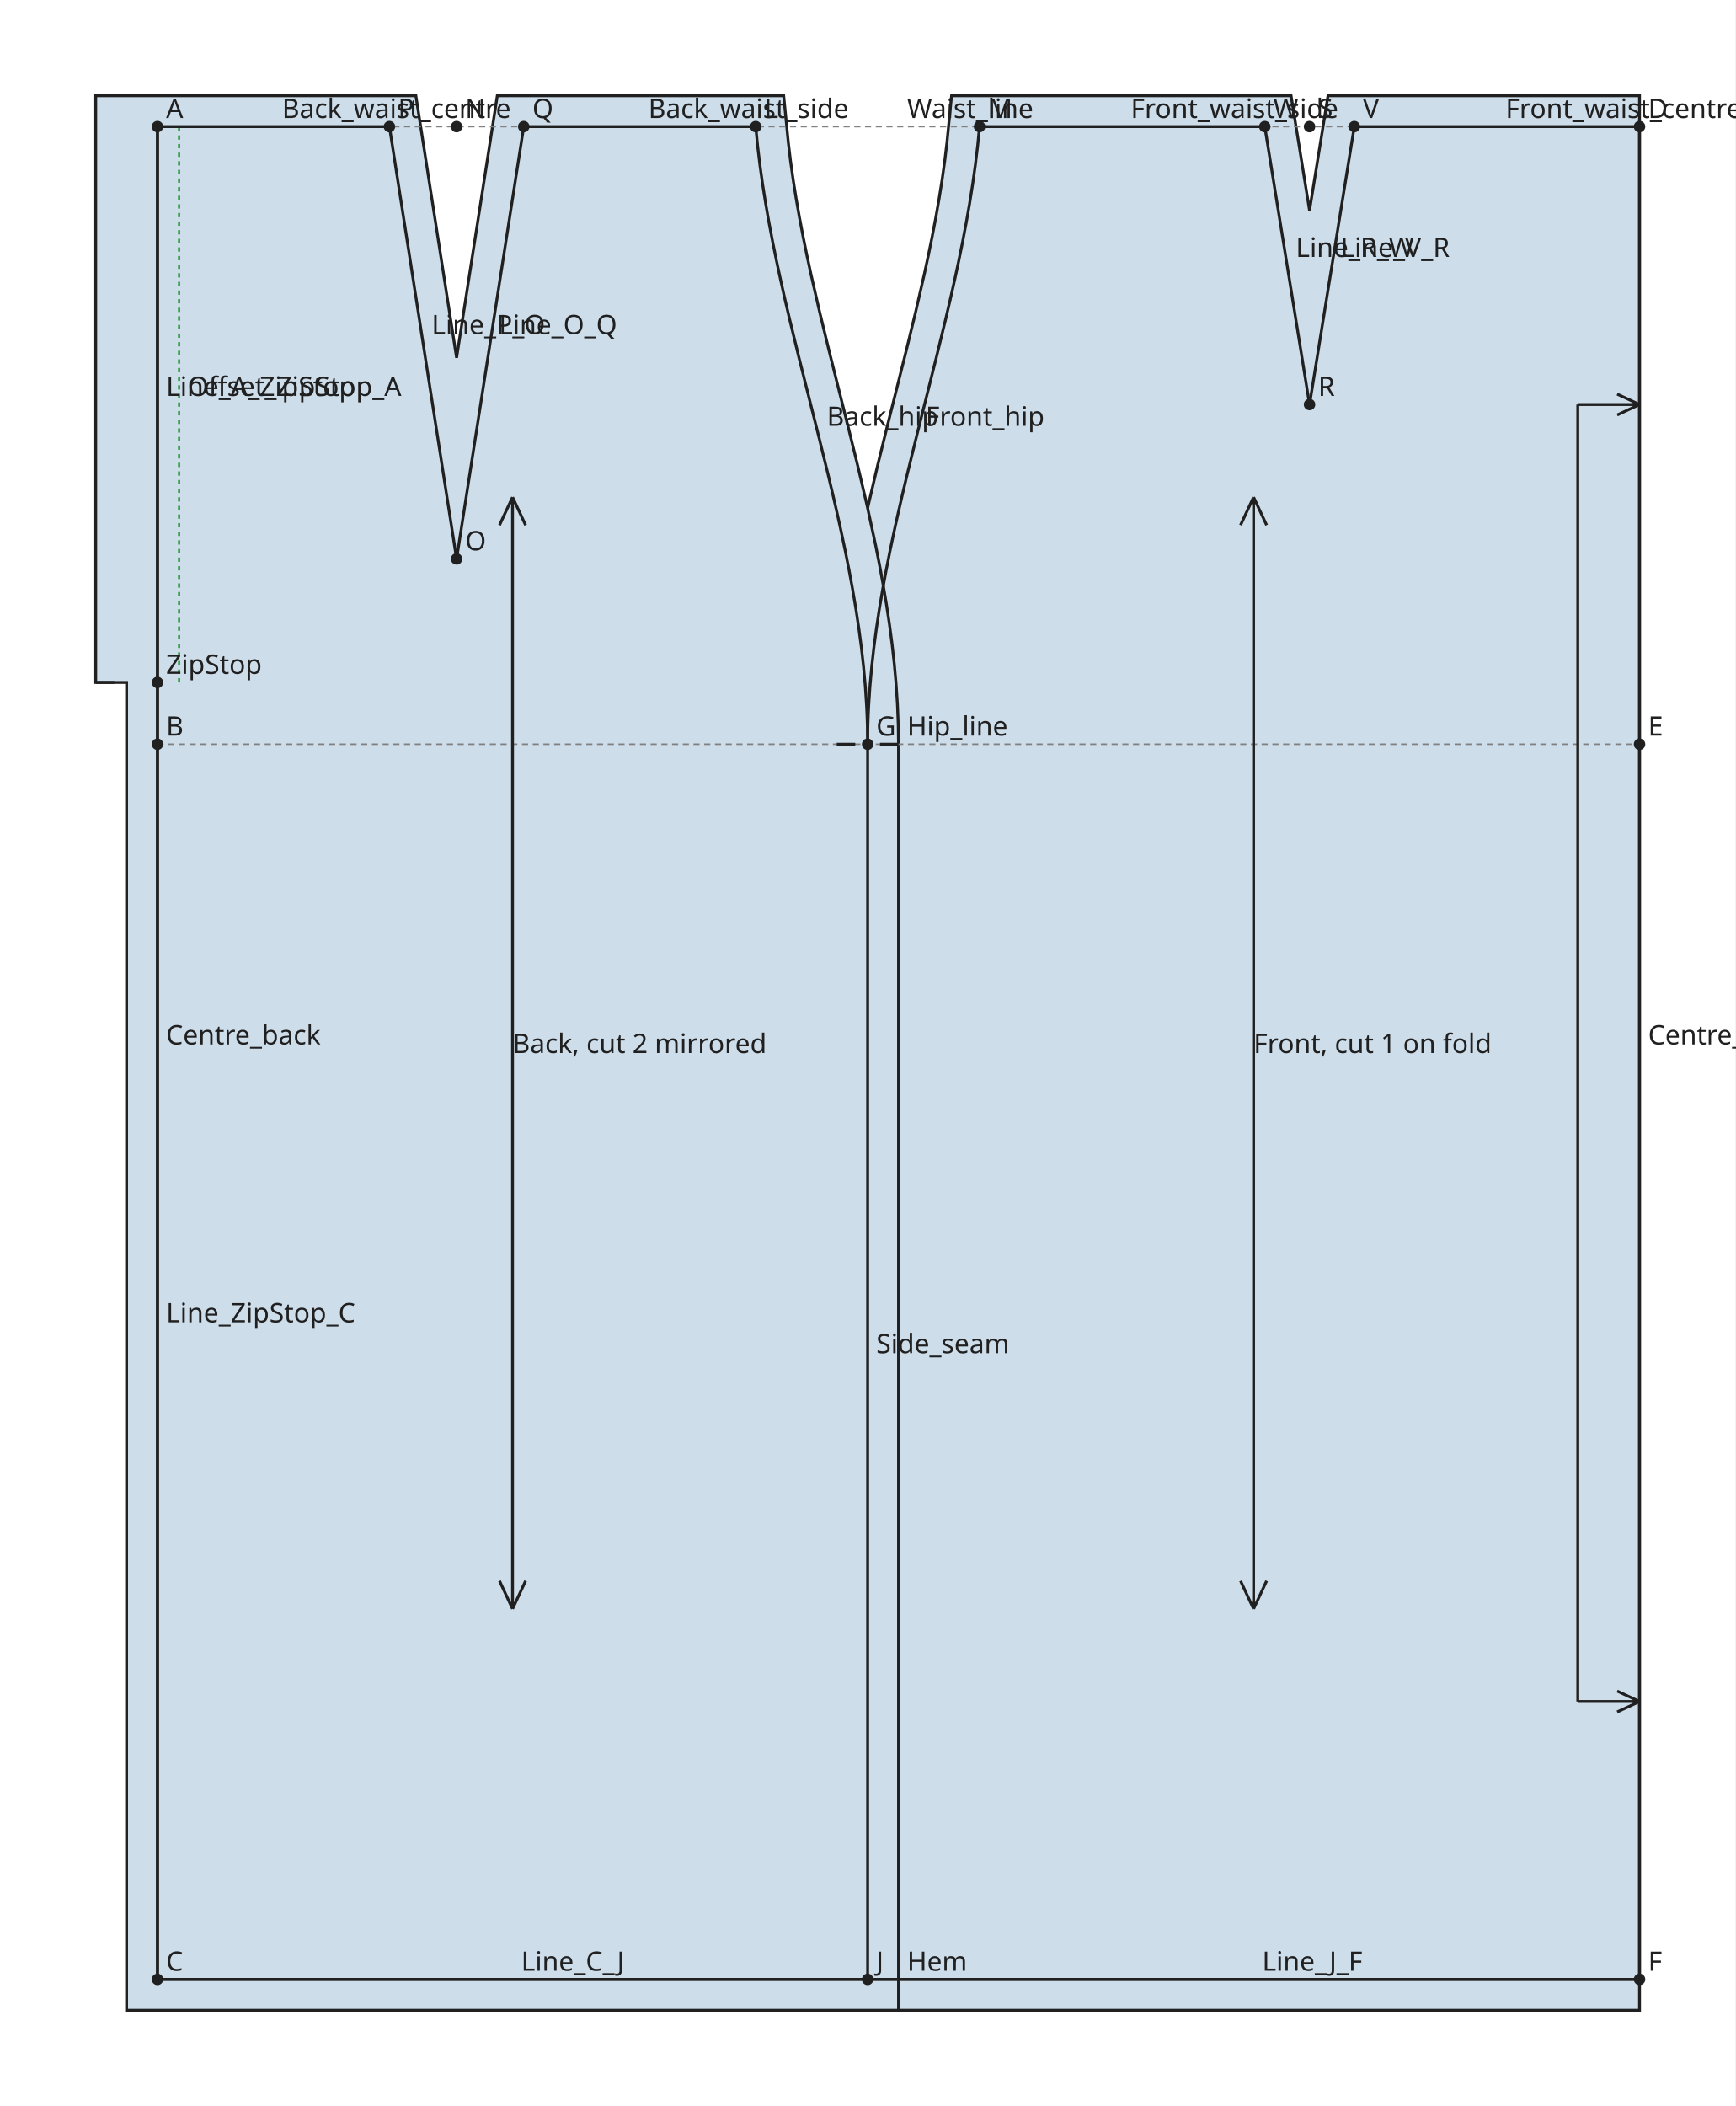
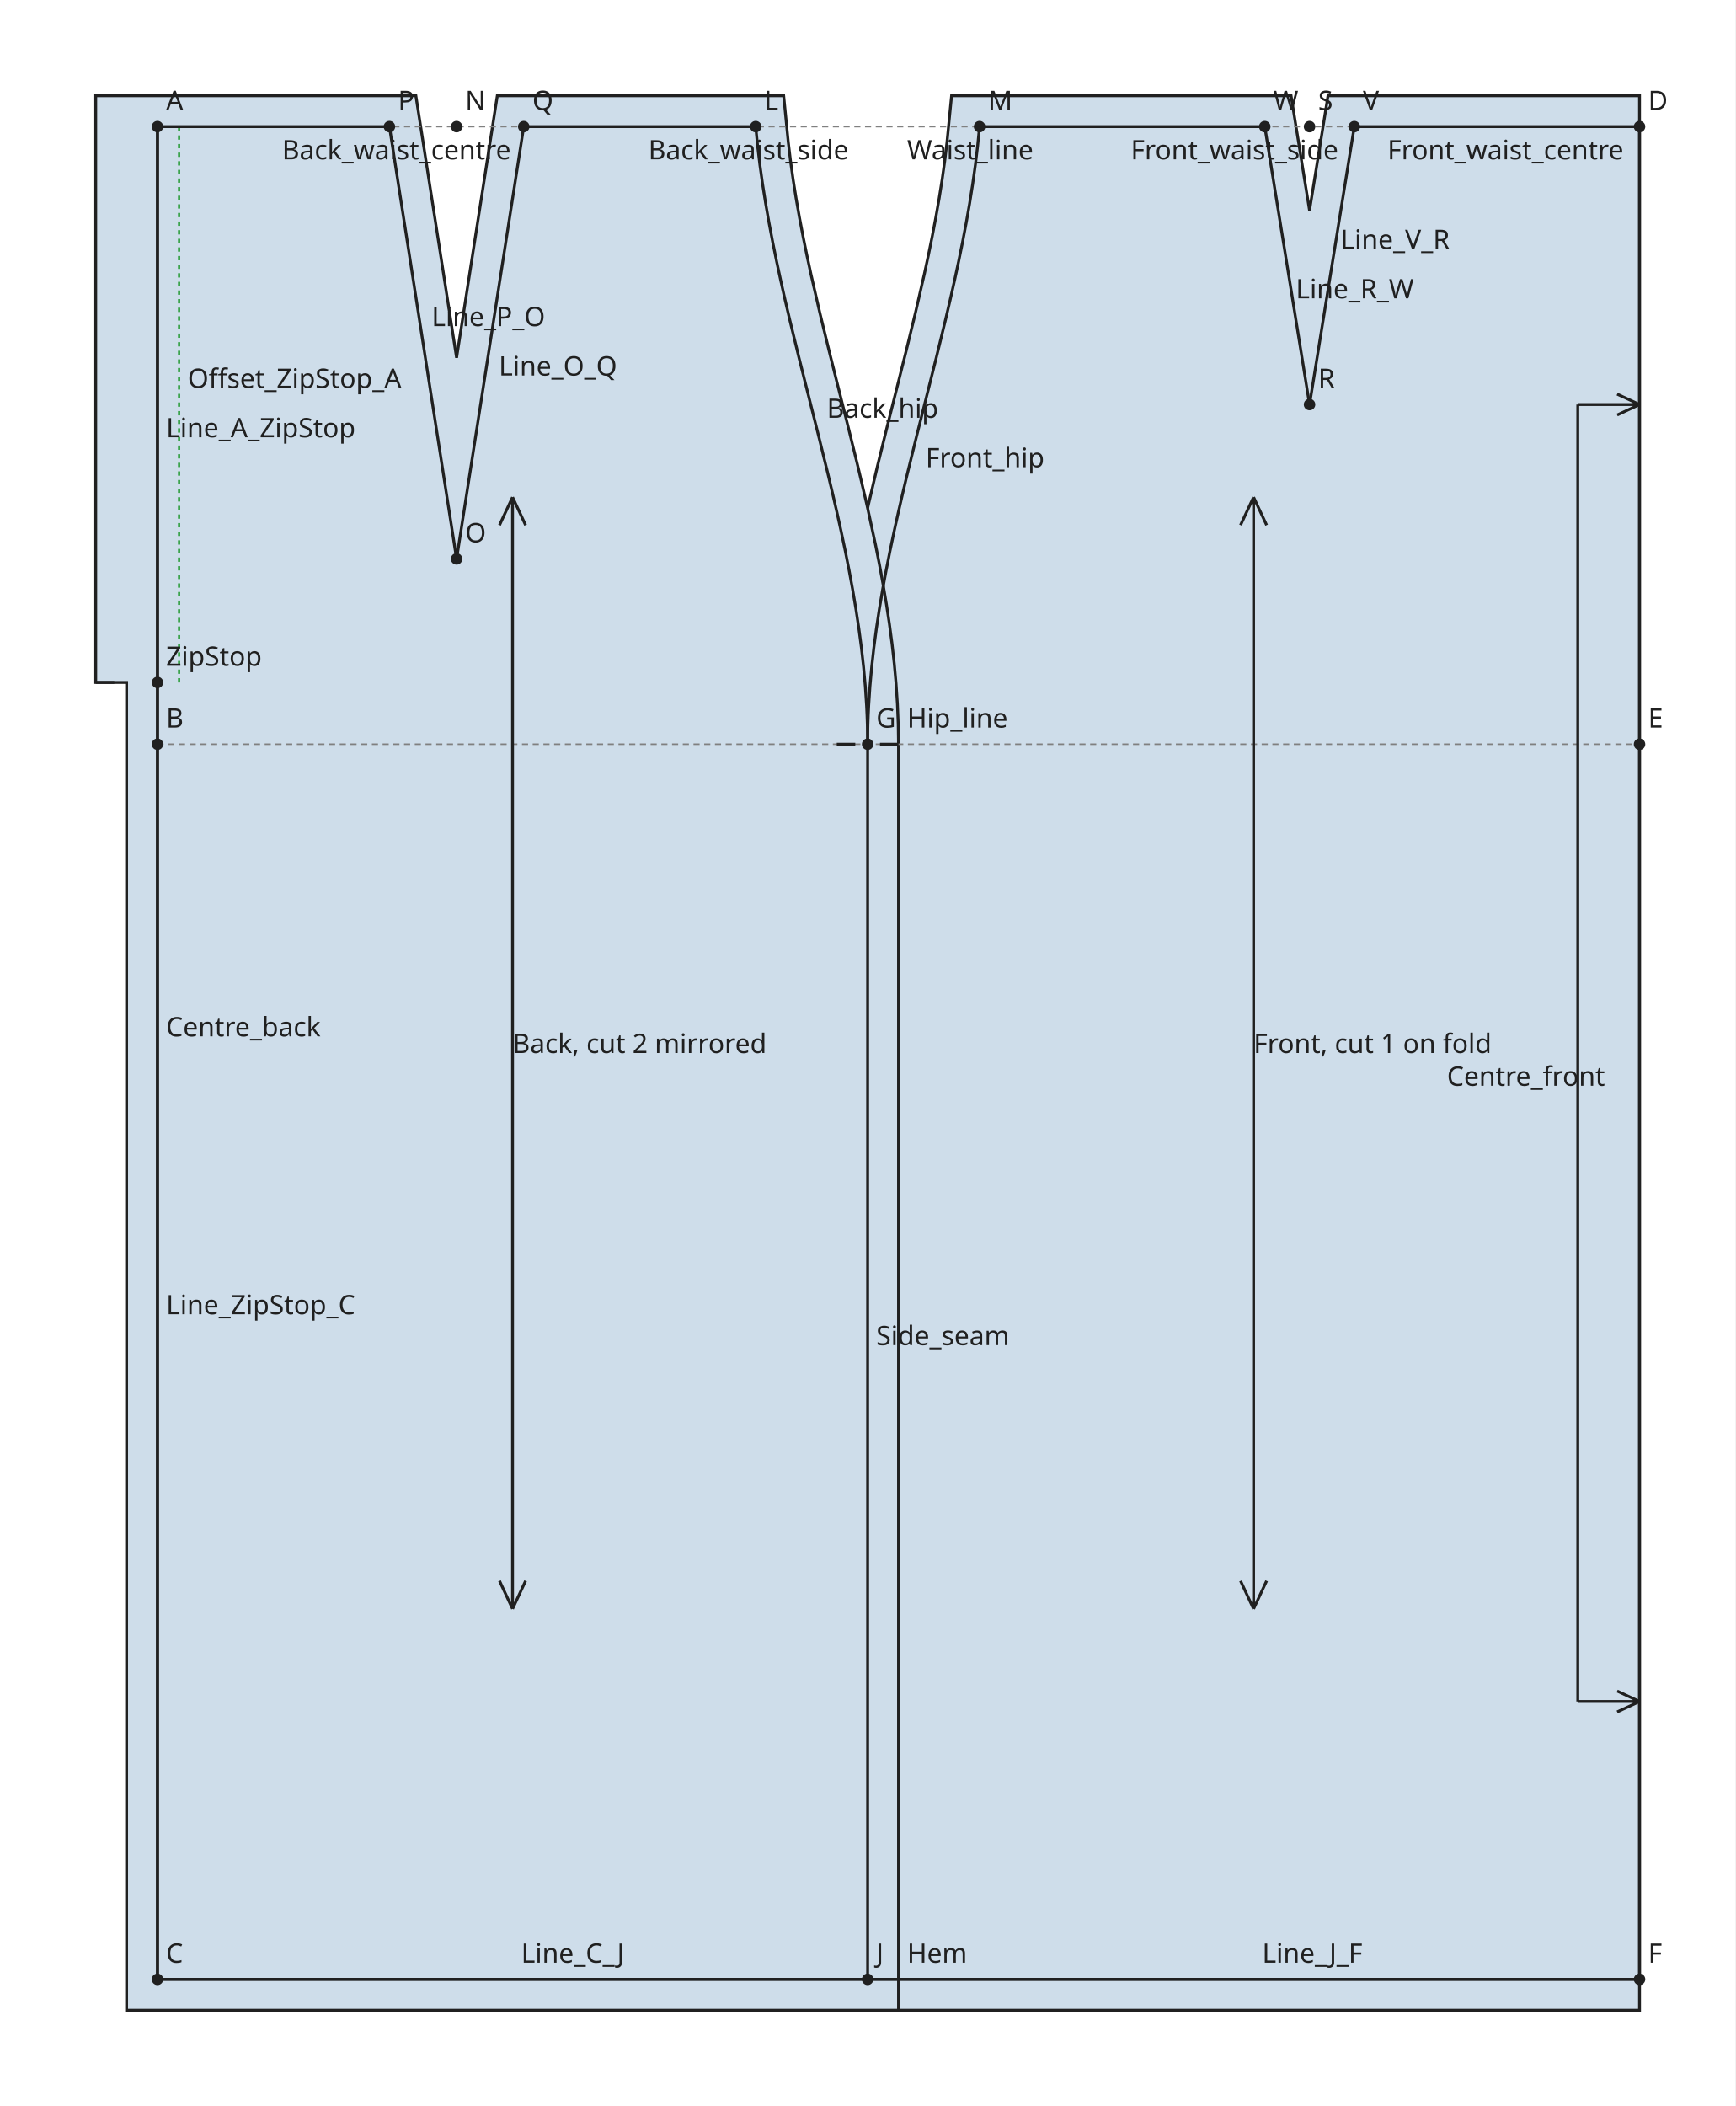
<svg xmlns="http://www.w3.org/2000/svg" width="562mm" height="682mm" viewBox="-51 -41 562 682">
  <rect x="-51" y="-41" width="562" height="682" fill="#ffffff" />
  <path data-id="47" data-name="Front" d="M 367.143 -10 L 373.125 27.129 L 379.107 -10 L 480 -10 L 480 610 L 220 610 L 220 199.93 L 220.09 193.475 L 220.357 186.962 L 220.787 180.466 L 221.369 173.986 L 222.093 167.522 L 222.946 161.075 L 223.918 154.644 L 224.998 148.229 L 226.176 141.831 L 227.444 135.423 L 230.181 122.739 L 233.144 110.084 L 236.241 97.493 L 242.528 72.453 L 245.535 60.086 L 248.365 47.753 L 249.689 41.599 L 250.931 35.492 L 252.095 29.364 L 253.156 23.302 L 254.123 17.2 L 254.97 11.154 L 255.694 5.129 L 257.189 -10 Z" fill="#ceddea" stroke="#202020" stroke-width="0.93" />
  <path data-id="46" data-name="Back" d="M 83.691 -10 L 96.875 74.862 L 110.059 -10 L 202.811 -10 L 204.305 5.129 L 205.029 11.154 L 205.876 17.2 L 206.843 23.302 L 207.904 29.364 L 209.068 35.492 L 210.31 41.599 L 211.634 47.753 L 214.464 60.086 L 217.472 72.453 L 223.759 97.493 L 226.856 110.084 L 229.819 122.739 L 232.556 135.423 L 233.824 141.831 L 235.002 148.229 L 236.082 154.644 L 237.054 161.075 L 237.907 167.522 L 238.631 173.986 L 239.213 180.466 L 239.643 186.962 L 239.91 193.475 L 240 199.93 L 240 610 L -10 610 L -10 180 L -20 180 L -20 -10 Z" fill="#ceddea" stroke="#202020" stroke-width="0.93" />
  <path data-id="14" data-name="Waist_line" d="M 0 0 L 480 0" fill="none" stroke="#808080" stroke-width="0.496" stroke-dasharray="1.984 1.488" />
-   <text x="242.79" y="-2.79" font-family="sans-serif" font-size="8.68" fill="#202020">Waist_line</text>
  <path data-id="16" data-name="Hip_line" d="M 0 200 L 480 200" fill="none" stroke="#808080" stroke-width="0.496" stroke-dasharray="1.984 1.488" />
-   <text x="242.79" y="197.21" font-family="sans-serif" font-size="8.68" fill="#202020">Hip_line</text>
  <path data-id="57" data-name="Offset_ZipStop_A" d="M 7 180 L 7 0" fill="none" stroke="#2a9d3a" stroke-width="0.698" stroke-dasharray="1.395 1.395" />
-   <text x="9.79" y="87.21" font-family="sans-serif" font-size="8.68" fill="#202020">Offset_ZipStop_A</text>
  <path data-id="18" data-name="Centre_back" d="M 0 0 L 0 600" fill="none" stroke="#202020" stroke-width="0.93" />
-   <text x="2.79" y="297.21" font-family="sans-serif" font-size="8.68" fill="#202020">Centre_back</text>
  <path data-id="19" data-name="Centre_front" d="M 480 0 L 480 600" fill="none" stroke="#202020" stroke-width="0.93" />
-   <text x="482.79" y="297.21" font-family="sans-serif" font-size="8.68" fill="#202020">Centre_front</text>
  <path data-id="20" data-name="Hem" d="M 0 600 L 480 600" fill="none" stroke="#202020" stroke-width="0.93" />
-   <text x="242.79" y="597.21" font-family="sans-serif" font-size="8.68" fill="#202020">Hem</text>
  <path data-id="25" data-name="Back_hip" d="M 193.75 0 C 199.56 66.413 230 133.333 230 200" fill="none" stroke="#202020" stroke-width="0.93" />
-   <text x="216.79" y="96.901" font-family="sans-serif" font-size="8.68" fill="#202020">Back_hip</text>
  <path data-id="26" data-name="Front_hip" d="M 266.25 0 C 260.44 66.413 230 133.333 230 200" fill="none" stroke="#202020" stroke-width="0.93" />
-   <text x="248.79" y="96.901" font-family="sans-serif" font-size="8.68" fill="#202020">Front_hip</text>
  <path data-id="27" data-name="Side_seam" d="M 230 200 L 230 600" fill="none" stroke="#202020" stroke-width="0.93" />
-   <text x="232.79" y="397.21" font-family="sans-serif" font-size="8.68" fill="#202020">Side_seam</text>
  <path data-id="28" data-name="Line_C_J" d="M 0 600 L 230 600" fill="none" stroke="#202020" stroke-width="0.93" />
-   <text x="117.79" y="597.21" font-family="sans-serif" font-size="8.68" fill="#202020">Line_C_J</text>
  <path data-id="29" data-name="Line_J_F" d="M 230 600 L 480 600" fill="none" stroke="#202020" stroke-width="0.93" />
-   <text x="357.79" y="597.21" font-family="sans-serif" font-size="8.68" fill="#202020">Line_J_F</text>
  <path data-id="34" data-name="Line_P_O" d="M 75.125 0 L 96.875 140" fill="none" stroke="#202020" stroke-width="0.93" />
-   <text x="88.79" y="67.21" font-family="sans-serif" font-size="8.68" fill="#202020">Line_P_O</text>
  <path data-id="35" data-name="Line_O_Q" d="M 96.875 140 L 118.625 0" fill="none" stroke="#202020" stroke-width="0.93" />
-   <text x="110.54" y="67.21" font-family="sans-serif" font-size="8.68" fill="#202020">Line_O_Q</text>
  <path data-id="40" data-name="Line_V_R" d="M 387.625 0 L 373.125 90" fill="none" stroke="#202020" stroke-width="0.93" />
-   <text x="383.165" y="42.21" font-family="sans-serif" font-size="8.68" fill="#202020">Line_V_R</text>
  <path data-id="41" data-name="Line_R_W" d="M 373.125 90 L 358.625 0" fill="none" stroke="#202020" stroke-width="0.93" />
-   <text x="368.665" y="42.21" font-family="sans-serif" font-size="8.68" fill="#202020">Line_R_W</text>
  <path data-id="42" data-name="Back_waist_centre" d="M 0 0 L 75.125 0" fill="none" stroke="#202020" stroke-width="0.93" />
-   <text x="40.352" y="-2.79" font-family="sans-serif" font-size="8.68" fill="#202020">Back_waist_centre</text>
  <path data-id="43" data-name="Back_waist_side" d="M 118.625 0 L 193.75 0" fill="none" stroke="#202020" stroke-width="0.93" />
-   <text x="158.978" y="-2.79" font-family="sans-serif" font-size="8.68" fill="#202020">Back_waist_side</text>
  <path data-id="44" data-name="Front_waist_side" d="M 266.25 0 L 358.625 0" fill="none" stroke="#202020" stroke-width="0.93" />
-   <text x="315.228" y="-2.79" font-family="sans-serif" font-size="8.68" fill="#202020">Front_waist_side</text>
  <path data-id="45" data-name="Front_waist_centre" d="M 387.625 0 L 480 0" fill="none" stroke="#202020" stroke-width="0.93" />
-   <text x="436.602" y="-2.79" font-family="sans-serif" font-size="8.68" fill="#202020">Front_waist_centre</text>
  <path data-id="56" data-name="Line_ZipStop_C" d="M 0 180 L 0 600" fill="none" stroke="#202020" stroke-width="0.93" />
-   <text x="2.79" y="387.21" font-family="sans-serif" font-size="8.68" fill="#202020">Line_ZipStop_C</text>
  <path data-id="55" data-name="Line_A_ZipStop" d="M 0 0 L 0 180" fill="none" stroke="#202020" stroke-width="0.93" />
-   <text x="2.79" y="87.21" font-family="sans-serif" font-size="8.68" fill="#202020">Line_A_ZipStop</text>
  <path data-id="47" data-marks="Front" d="M 355 480 L 355 120 M 355 120 L 350.774 129.063 M 355 120 L 359.226 129.063 M 355 480 L 359.226 470.937 M 355 480 L 350.774 470.937 M 460 90 L 460 510 M 460 90 L 480 90 M 460 510 L 480 510 M 480 90 L 472.75 93.381 M 480 90 L 472.75 86.619 M 480 510 L 472.75 513.381 M 480 510 L 472.75 506.619 M 220 199.994 L 226 199.998" fill="none" stroke="#202020" stroke-width="0.93" />
+   <path data-id="46" data-marks="Back" d="M 115 480 L 115 120 M 115 120 L 110.774 129.063 M 115 120 L 119.226 129.063 M 115 480 L 119.226 470.937 M 115 480 L 110.774 470.937 M 240 200 L 234 200 M -20 180 L -14 180" fill="none" stroke="#202020" stroke-width="0.93" />
+   <circle data-id="10" data-name="A" cx="0" cy="0" r="1.86" fill="#202020" />
+   <circle data-id="11" data-name="B" cx="0" cy="200" r="1.86" fill="#202020" />
+   <circle data-id="12" data-name="C" cx="0" cy="600" r="1.86" fill="#202020" />
+   <circle data-id="13" data-name="D" cx="480" cy="0" r="1.86" fill="#202020" />
+   <circle data-id="15" data-name="E" cx="480" cy="200" r="1.86" fill="#202020" />
+   <circle data-id="17" data-name="F" cx="480" cy="600" r="1.86" fill="#202020" />
+   <circle data-id="21" data-name="G" cx="230" cy="200" r="1.86" fill="#202020" />
+   <circle data-id="22" data-name="J" cx="230" cy="600" r="1.86" fill="#202020" />
+   <circle data-id="23" data-name="L" cx="193.75" cy="0" r="1.86" fill="#202020" />
+   <circle data-id="24" data-name="M" cx="266.25" cy="0" r="1.86" fill="#202020" />
+   <circle data-id="30" data-name="N" cx="96.875" cy="0" r="1.86" fill="#202020" />
+   <circle data-id="31" data-name="P" cx="75.125" cy="0" r="1.86" fill="#202020" />
+   <circle data-id="32" data-name="Q" cx="118.625" cy="0" r="1.86" fill="#202020" />
+   <circle data-id="33" data-name="O" cx="96.875" cy="140" r="1.86" fill="#202020" />
+   <circle data-id="36" data-name="S" cx="373.125" cy="0" r="1.86" fill="#202020" />
+   <circle data-id="37" data-name="V" cx="387.625" cy="0" r="1.86" fill="#202020" />
+   <circle data-id="38" data-name="W" cx="358.625" cy="0" r="1.86" fill="#202020" />
+   <circle data-id="39" data-name="R" cx="373.125" cy="90" r="1.86" fill="#202020" />
+   <circle data-id="54" data-name="ZipStop" cx="0" cy="180" r="1.86" fill="#202020" />
  <text x="355" y="300" font-family="sans-serif" font-size="8.68" fill="#202020">Front, cut 1 on fold</text>
-   <path data-id="46" data-marks="Back" d="M 115 480 L 115 120 M 115 120 L 110.774 129.063 M 115 120 L 119.226 129.063 M 115 480 L 119.226 470.937 M 115 480 L 110.774 470.937 M 240 200 L 234 200 M -20 180 L -14 180" fill="none" stroke="#202020" stroke-width="0.93" />
  <text x="115" y="300" font-family="sans-serif" font-size="8.68" fill="#202020">Back, cut 2 mirrored</text>
-   <circle data-id="10" data-name="A" cx="0" cy="0" r="1.86" fill="#202020" />
-   <text x="2.79" y="-2.79" font-family="sans-serif" font-size="8.68" fill="#202020">A</text>
-   <circle data-id="11" data-name="B" cx="0" cy="200" r="1.86" fill="#202020" />
-   <text x="2.79" y="197.21" font-family="sans-serif" font-size="8.68" fill="#202020">B</text>
-   <circle data-id="12" data-name="C" cx="0" cy="600" r="1.86" fill="#202020" />
-   <text x="2.79" y="597.21" font-family="sans-serif" font-size="8.68" fill="#202020">C</text>
-   <circle data-id="13" data-name="D" cx="480" cy="0" r="1.86" fill="#202020" />
-   <text x="482.79" y="-2.79" font-family="sans-serif" font-size="8.68" fill="#202020">D</text>
-   <circle data-id="15" data-name="E" cx="480" cy="200" r="1.86" fill="#202020" />
-   <text x="482.79" y="197.21" font-family="sans-serif" font-size="8.68" fill="#202020">E</text>
-   <circle data-id="17" data-name="F" cx="480" cy="600" r="1.86" fill="#202020" />
-   <text x="482.79" y="597.21" font-family="sans-serif" font-size="8.68" fill="#202020">F</text>
-   <circle data-id="21" data-name="G" cx="230" cy="200" r="1.86" fill="#202020" />
-   <text x="232.79" y="197.21" font-family="sans-serif" font-size="8.68" fill="#202020">G</text>
-   <circle data-id="22" data-name="J" cx="230" cy="600" r="1.86" fill="#202020" />
-   <text x="232.79" y="597.21" font-family="sans-serif" font-size="8.68" fill="#202020">J</text>
-   <circle data-id="23" data-name="L" cx="193.75" cy="0" r="1.86" fill="#202020" />
-   <text x="196.54" y="-2.79" font-family="sans-serif" font-size="8.68" fill="#202020">L</text>
-   <circle data-id="24" data-name="M" cx="266.25" cy="0" r="1.86" fill="#202020" />
-   <text x="269.04" y="-2.79" font-family="sans-serif" font-size="8.68" fill="#202020">M</text>
-   <circle data-id="30" data-name="N" cx="96.875" cy="0" r="1.86" fill="#202020" />
-   <text x="99.665" y="-2.79" font-family="sans-serif" font-size="8.68" fill="#202020">N</text>
-   <circle data-id="31" data-name="P" cx="75.125" cy="0" r="1.86" fill="#202020" />
-   <text x="77.915" y="-2.79" font-family="sans-serif" font-size="8.68" fill="#202020">P</text>
-   <circle data-id="32" data-name="Q" cx="118.625" cy="0" r="1.86" fill="#202020" />
-   <text x="121.415" y="-2.79" font-family="sans-serif" font-size="8.68" fill="#202020">Q</text>
-   <circle data-id="33" data-name="O" cx="96.875" cy="140" r="1.86" fill="#202020" />
-   <text x="99.665" y="137.21" font-family="sans-serif" font-size="8.68" fill="#202020">O</text>
-   <circle data-id="36" data-name="S" cx="373.125" cy="0" r="1.86" fill="#202020" />
-   <text x="375.915" y="-2.79" font-family="sans-serif" font-size="8.68" fill="#202020">S</text>
-   <circle data-id="37" data-name="V" cx="387.625" cy="0" r="1.86" fill="#202020" />
-   <text x="390.415" y="-2.79" font-family="sans-serif" font-size="8.68" fill="#202020">V</text>
-   <circle data-id="38" data-name="W" cx="358.625" cy="0" r="1.86" fill="#202020" />
-   <text x="361.415" y="-2.79" font-family="sans-serif" font-size="8.68" fill="#202020">W</text>
-   <circle data-id="39" data-name="R" cx="373.125" cy="90" r="1.86" fill="#202020" />
-   <text x="375.915" y="87.21" font-family="sans-serif" font-size="8.68" fill="#202020">R</text>
-   <circle data-id="54" data-name="ZipStop" cx="0" cy="180" r="1.86" fill="#202020" />
-   <text x="2.79" y="177.21" font-family="sans-serif" font-size="8.68" fill="#202020">ZipStop</text>
+   <text x="2.79" y="-5.394" font-family="sans-serif" font-size="8.68" fill="#202020">A</text>
+   <text x="2.79" y="194.606" font-family="sans-serif" font-size="8.68" fill="#202020">B</text>
+   <text x="2.79" y="594.606" font-family="sans-serif" font-size="8.68" fill="#202020">C</text>
+   <text x="482.79" y="-5.394" font-family="sans-serif" font-size="8.68" fill="#202020">D</text>
+   <text x="482.79" y="194.606" font-family="sans-serif" font-size="8.68" fill="#202020">E</text>
+   <text x="482.79" y="594.606" font-family="sans-serif" font-size="8.68" fill="#202020">F</text>
+   <text x="232.79" y="194.606" font-family="sans-serif" font-size="8.68" fill="#202020">G</text>
+   <text x="232.79" y="594.606" font-family="sans-serif" font-size="8.68" fill="#202020">J</text>
+   <text x="196.54" y="-5.394" font-family="sans-serif" font-size="8.68" fill="#202020">L</text>
+   <text x="269.04" y="-5.394" font-family="sans-serif" font-size="8.68" fill="#202020">M</text>
+   <text x="99.665" y="-5.394" font-family="sans-serif" font-size="8.68" fill="#202020">N</text>
+   <text x="77.915" y="-5.394" font-family="sans-serif" font-size="8.68" fill="#202020">P</text>
+   <text x="121.415" y="-5.394" font-family="sans-serif" font-size="8.68" fill="#202020">Q</text>
+   <text x="99.665" y="134.606" font-family="sans-serif" font-size="8.68" fill="#202020">O</text>
+   <text x="375.915" y="-5.394" font-family="sans-serif" font-size="8.68" fill="#202020">S</text>
+   <text x="390.415" y="-5.394" font-family="sans-serif" font-size="8.68" fill="#202020">V</text>
+   <text x="361.415" y="-5.394" font-family="sans-serif" font-size="8.68" fill="#202020">W</text>
+   <text x="375.915" y="84.606" font-family="sans-serif" font-size="8.68" fill="#202020">R</text>
+   <text x="2.79" y="174.606" font-family="sans-serif" font-size="8.68" fill="#202020">ZipStop</text>
+   <text x="242.79" y="10.602" font-family="sans-serif" font-size="8.68" fill="#202020">Waist_line</text>
+   <text x="242.79" y="194.606" font-family="sans-serif" font-size="8.68" fill="#202020">Hip_line</text>
+   <text x="9.79" y="84.606" font-family="sans-serif" font-size="8.68" fill="#202020">Offset_ZipStop_A</text>
+   <text x="2.79" y="294.606" font-family="sans-serif" font-size="8.68" fill="#202020">Centre_back</text>
+   <text x="417.63" y="310.602" font-family="sans-serif" font-size="8.68" fill="#202020">Centre_front</text>
+   <text x="242.79" y="594.606" font-family="sans-serif" font-size="8.68" fill="#202020">Hem</text>
+   <text x="216.79" y="94.297" font-family="sans-serif" font-size="8.68" fill="#202020">Back_hip</text>
+   <text x="248.79" y="110.293" font-family="sans-serif" font-size="8.68" fill="#202020">Front_hip</text>
+   <text x="232.79" y="394.606" font-family="sans-serif" font-size="8.68" fill="#202020">Side_seam</text>
+   <text x="117.79" y="594.606" font-family="sans-serif" font-size="8.68" fill="#202020">Line_C_J</text>
+   <text x="357.79" y="594.606" font-family="sans-serif" font-size="8.68" fill="#202020">Line_J_F</text>
+   <text x="88.79" y="64.606" font-family="sans-serif" font-size="8.68" fill="#202020">Line_P_O</text>
+   <text x="110.54" y="80.602" font-family="sans-serif" font-size="8.68" fill="#202020">Line_O_Q</text>
+   <text x="383.165" y="39.606" font-family="sans-serif" font-size="8.68" fill="#202020">Line_V_R</text>
+   <text x="368.665" y="55.602" font-family="sans-serif" font-size="8.68" fill="#202020">Line_R_W</text>
+   <text x="40.352" y="10.602" font-family="sans-serif" font-size="8.68" fill="#202020">Back_waist_centre</text>
+   <text x="158.978" y="10.602" font-family="sans-serif" font-size="8.68" fill="#202020">Back_waist_side</text>
+   <text x="315.228" y="10.602" font-family="sans-serif" font-size="8.68" fill="#202020">Front_waist_side</text>
+   <text x="398.365" y="10.602" font-family="sans-serif" font-size="8.68" fill="#202020">Front_waist_centre</text>
+   <text x="2.79" y="384.606" font-family="sans-serif" font-size="8.68" fill="#202020">Line_ZipStop_C</text>
+   <text x="2.79" y="100.602" font-family="sans-serif" font-size="8.68" fill="#202020">Line_A_ZipStop</text>
</svg>
